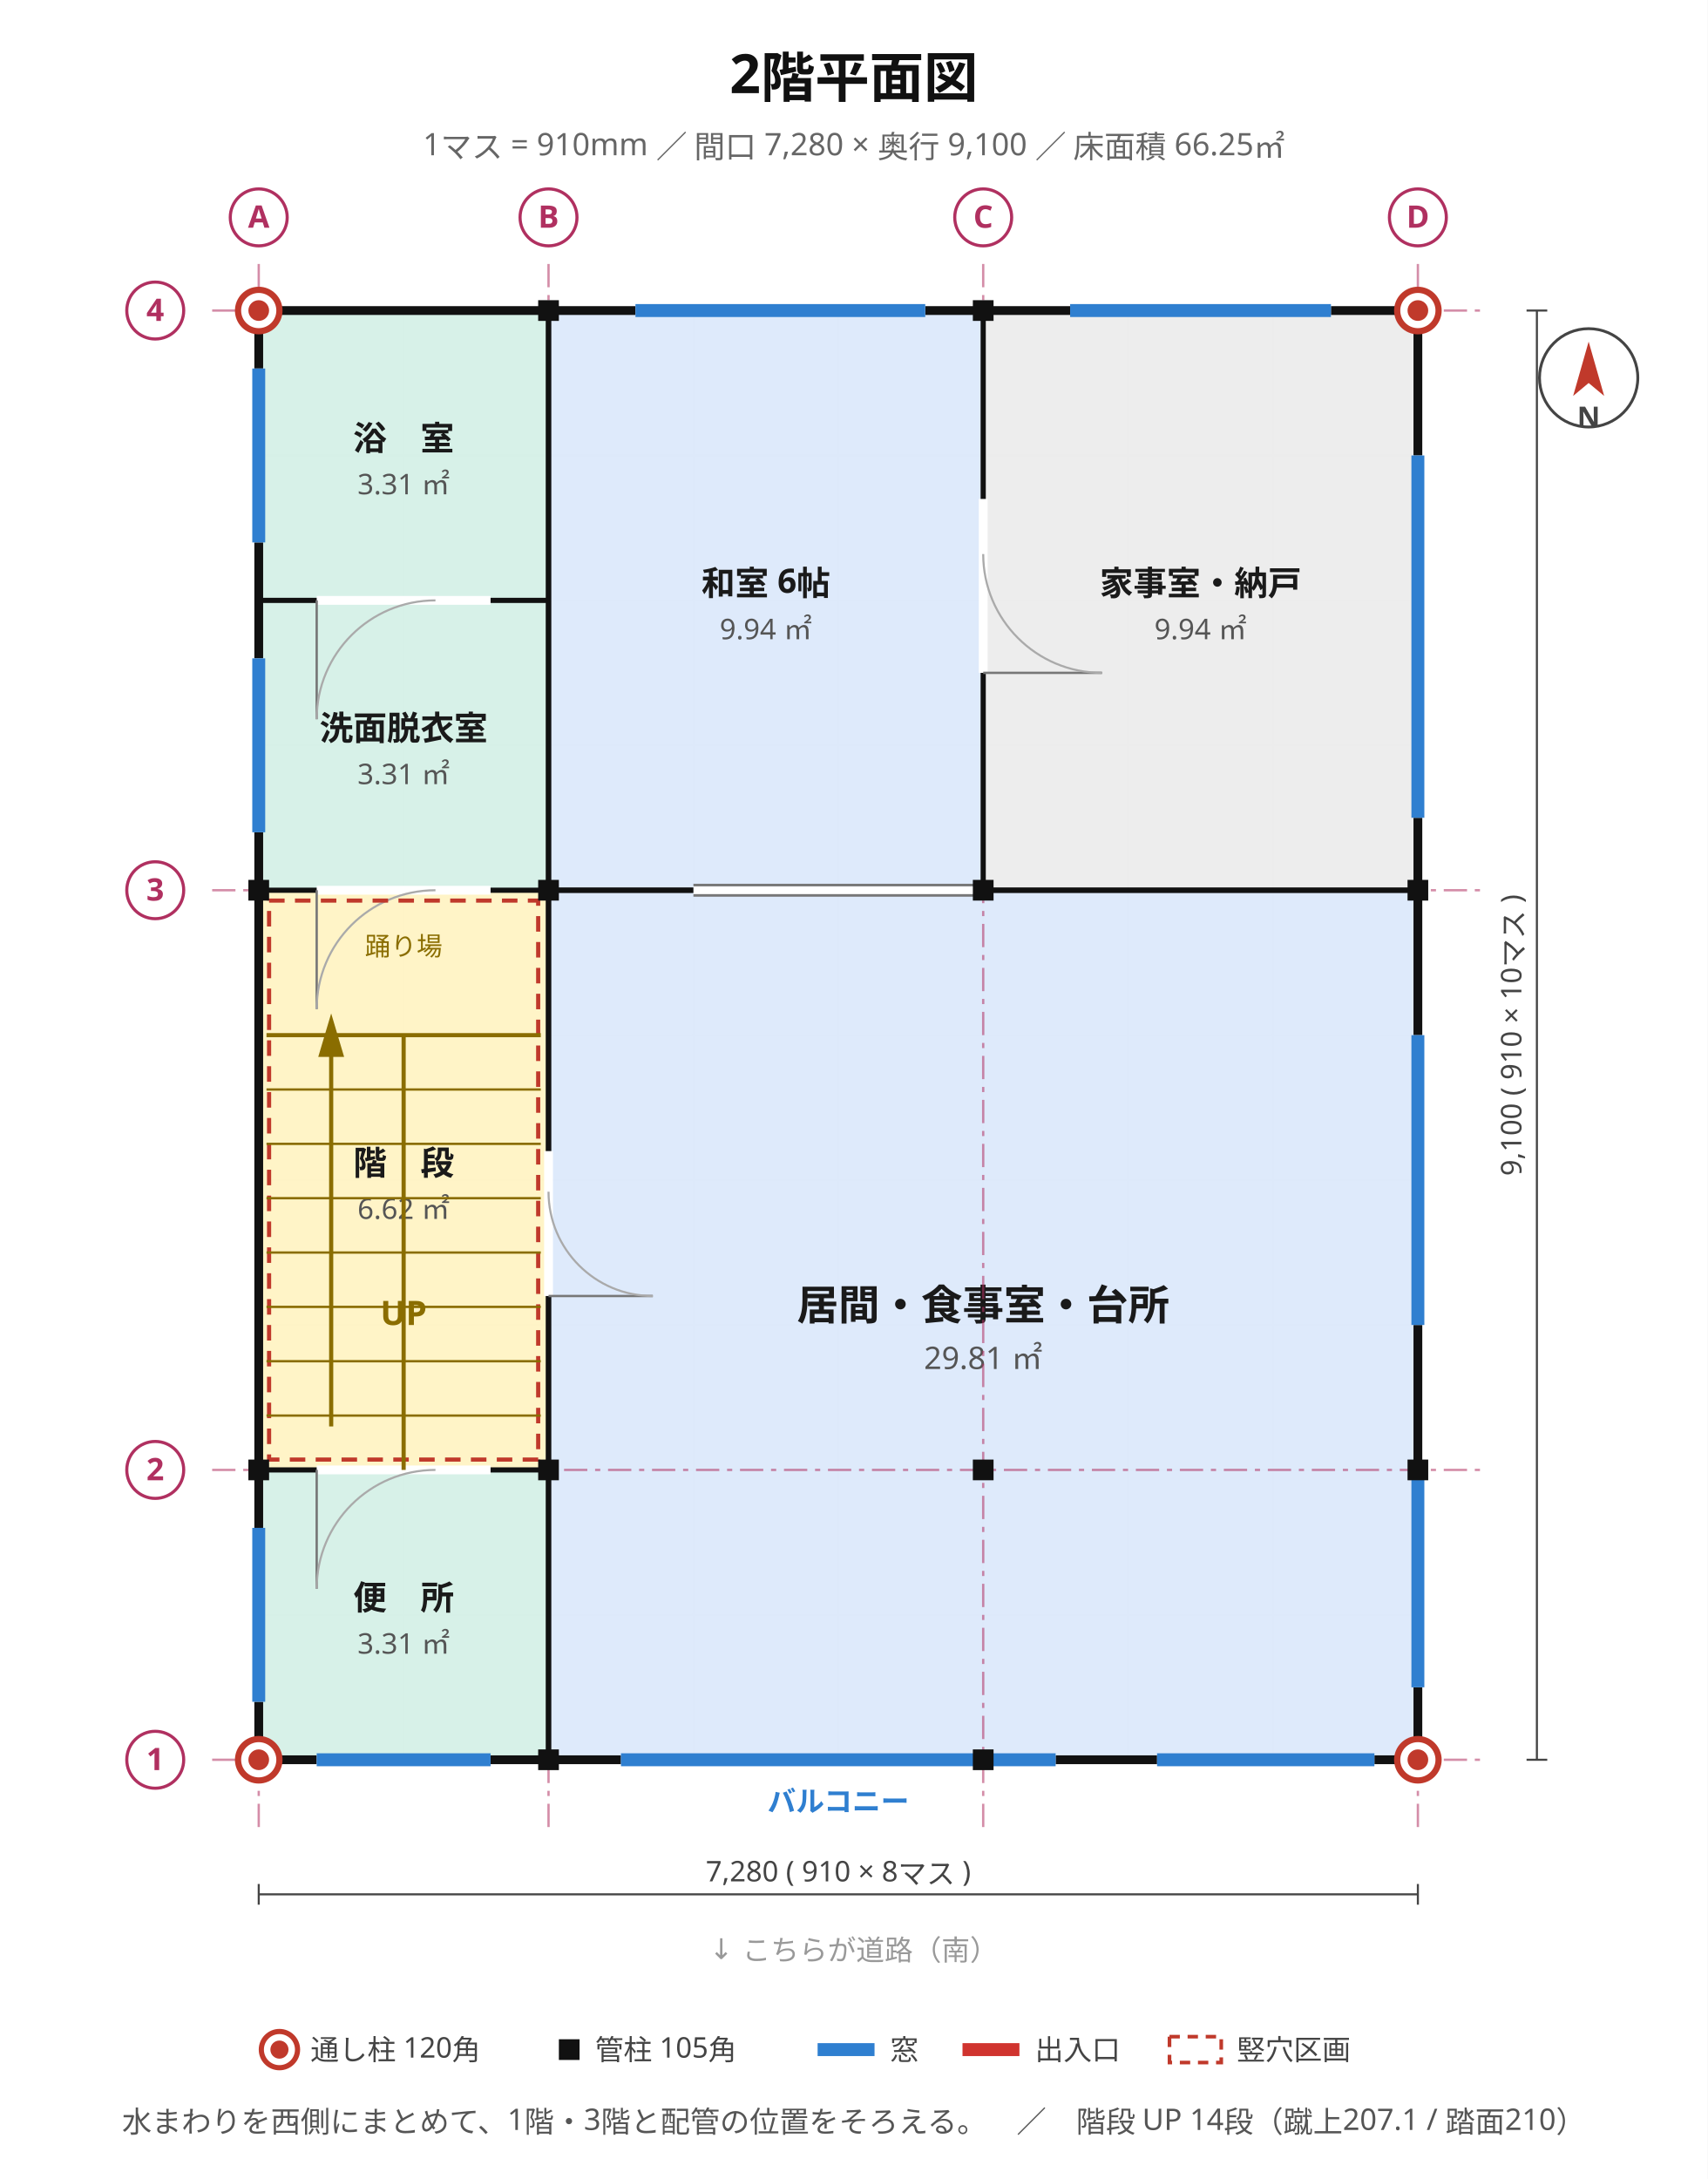
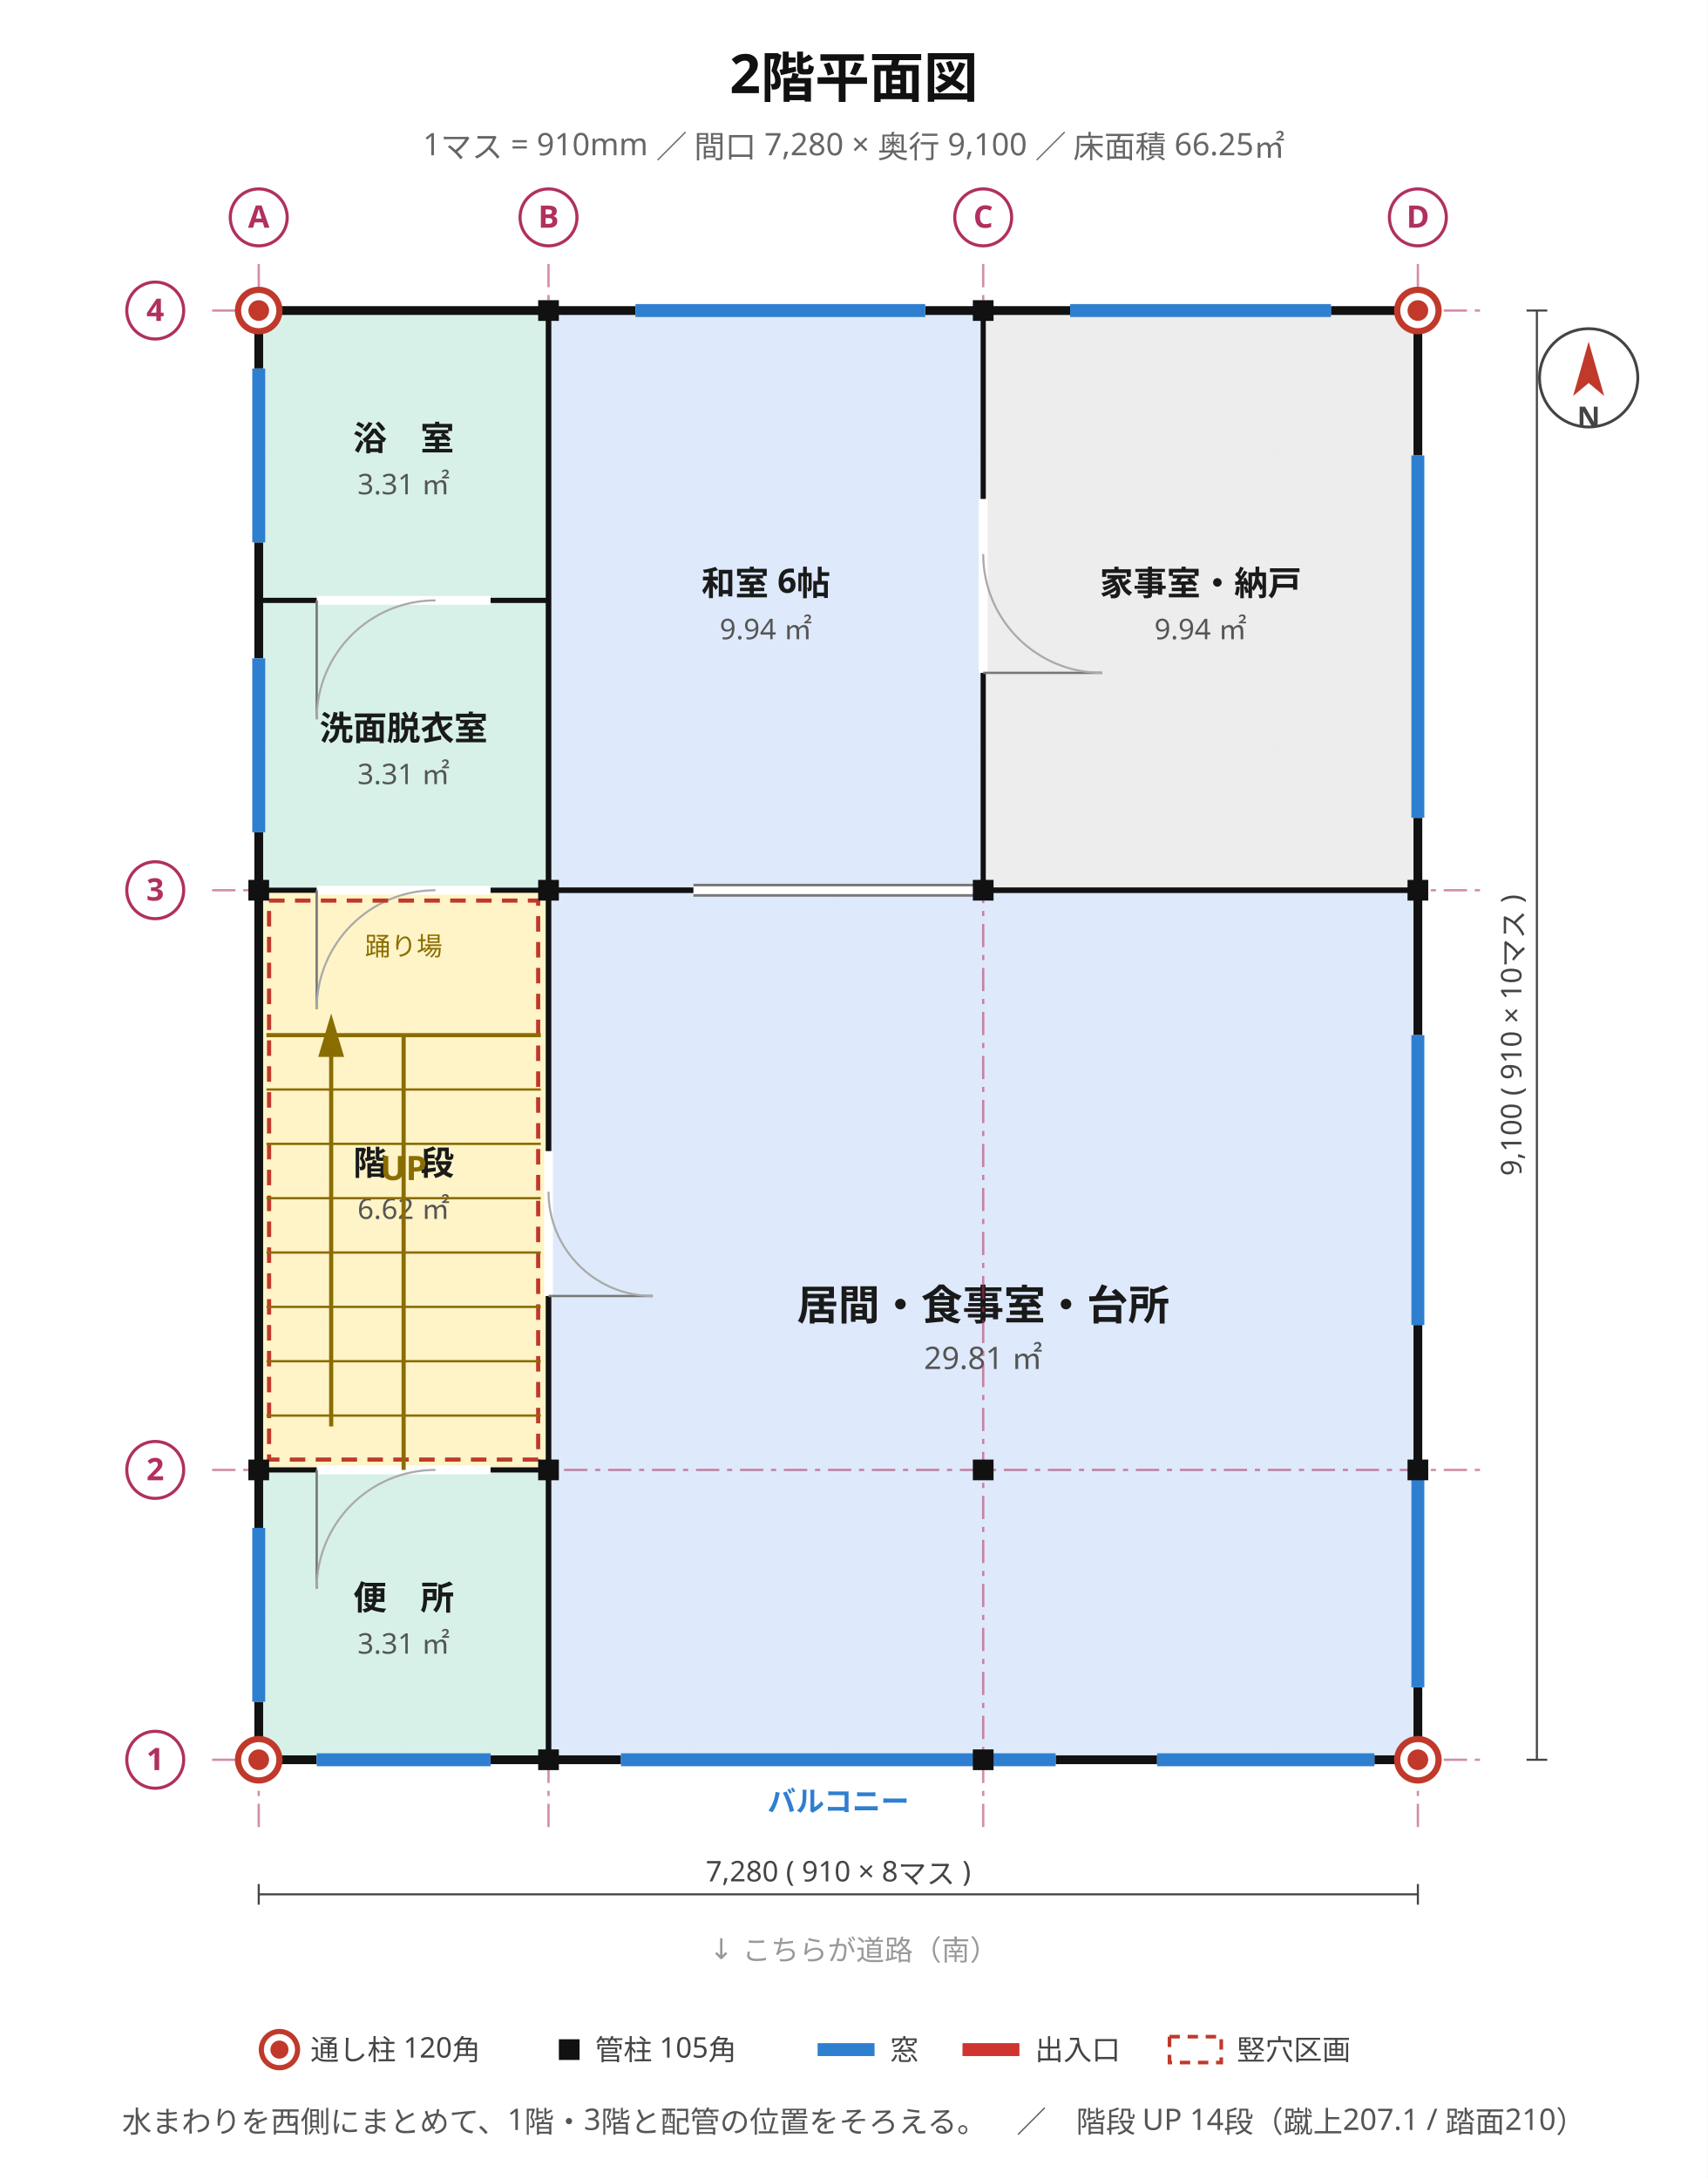
<svg xmlns="http://www.w3.org/2000/svg" viewBox="0 0 660 842" width="660" height="842" font-family="'Hiragino Sans','Hiragino Kaku Gothic ProN','Noto Sans JP','Yu Gothic',Meiryo,'IPAGothic',sans-serif">
  <rect width="660" height="842" fill="#ffffff" />
  <text x="330" y="36" font-size="21" text-anchor="middle" fill="#111" font-weight="700" font-family="'Hiragino Sans','Hiragino Kaku Gothic ProN','Noto Sans JP','Yu Gothic',Meiryo,'IPAGothic',sans-serif">2階平面図</text>
  <text x="330" y="60" font-size="12" text-anchor="middle" fill="#666" font-weight="400" font-family="'Hiragino Sans','Hiragino Kaku Gothic ProN','Noto Sans JP','Yu Gothic',Meiryo,'IPAGothic',sans-serif">1マス = 910mm ／ 間口 7,280 × 奥行 9,100 ／ 床面積 66.25㎡</text>
  <line x1="100" y1="120" x2="100" y2="680" stroke="#e8e8e8" stroke-width="0.7" />
  <line x1="156" y1="120" x2="156" y2="680" stroke="#e8e8e8" stroke-width="0.7" />
  <line x1="212" y1="120" x2="212" y2="680" stroke="#e8e8e8" stroke-width="0.7" />
  <line x1="268" y1="120" x2="268" y2="680" stroke="#e8e8e8" stroke-width="0.7" />
  <line x1="324" y1="120" x2="324" y2="680" stroke="#e8e8e8" stroke-width="0.7" />
  <line x1="380" y1="120" x2="380" y2="680" stroke="#e8e8e8" stroke-width="0.7" />
  <line x1="436" y1="120" x2="436" y2="680" stroke="#e8e8e8" stroke-width="0.7" />
  <line x1="492" y1="120" x2="492" y2="680" stroke="#e8e8e8" stroke-width="0.7" />
  <line x1="548" y1="120" x2="548" y2="680" stroke="#e8e8e8" stroke-width="0.7" />
  <line x1="100" y1="680" x2="548" y2="680" stroke="#e8e8e8" stroke-width="0.7" />
  <line x1="100" y1="624" x2="548" y2="624" stroke="#e8e8e8" stroke-width="0.7" />
  <line x1="100" y1="568" x2="548" y2="568" stroke="#e8e8e8" stroke-width="0.7" />
  <line x1="100" y1="512" x2="548" y2="512" stroke="#e8e8e8" stroke-width="0.7" />
  <line x1="100" y1="456" x2="548" y2="456" stroke="#e8e8e8" stroke-width="0.7" />
  <line x1="100" y1="400" x2="548" y2="400" stroke="#e8e8e8" stroke-width="0.7" />
  <line x1="100" y1="344" x2="548" y2="344" stroke="#e8e8e8" stroke-width="0.7" />
  <line x1="100" y1="288" x2="548" y2="288" stroke="#e8e8e8" stroke-width="0.7" />
  <line x1="100" y1="232" x2="548" y2="232" stroke="#e8e8e8" stroke-width="0.7" />
  <line x1="100" y1="176" x2="548" y2="176" stroke="#e8e8e8" stroke-width="0.7" />
  <line x1="100" y1="120" x2="548" y2="120" stroke="#e8e8e8" stroke-width="0.7" />
  <rect x="100" y="568" width="112" height="112" fill="#d5f0e7" stroke="#2f9077" stroke-width="1.2" opacity="0.95" />
  <text x="156" y="622" font-size="13" text-anchor="middle" fill="#1a1a1a" font-weight="700" font-family="'Hiragino Sans','Hiragino Kaku Gothic ProN','Noto Sans JP','Yu Gothic',Meiryo,'IPAGothic',sans-serif">便　所</text>
  <text x="156" y="639" font-size="11" text-anchor="middle" fill="#555" font-weight="400" font-family="'Hiragino Sans','Hiragino Kaku Gothic ProN','Noto Sans JP','Yu Gothic',Meiryo,'IPAGothic',sans-serif">3.31 ㎡</text>
  <rect x="100" y="344" width="112" height="224" fill="#fff3c4" stroke="#bb9508" stroke-width="1.2" opacity="0.95" />
  <text x="156" y="454" font-size="13" text-anchor="middle" fill="#1a1a1a" font-weight="700" font-family="'Hiragino Sans','Hiragino Kaku Gothic ProN','Noto Sans JP','Yu Gothic',Meiryo,'IPAGothic',sans-serif">階　段</text>
  <text x="156" y="471" font-size="11" text-anchor="middle" fill="#555" font-weight="400" font-family="'Hiragino Sans','Hiragino Kaku Gothic ProN','Noto Sans JP','Yu Gothic',Meiryo,'IPAGothic',sans-serif">6.62 ㎡</text>
  <rect x="100" y="232" width="112" height="112" fill="#d5f0e7" stroke="#2f9077" stroke-width="1.2" opacity="0.95" />
  <text x="156" y="286" font-size="13" text-anchor="middle" fill="#1a1a1a" font-weight="700" font-family="'Hiragino Sans','Hiragino Kaku Gothic ProN','Noto Sans JP','Yu Gothic',Meiryo,'IPAGothic',sans-serif">洗面脱衣室</text>
  <text x="156" y="303" font-size="11" text-anchor="middle" fill="#555" font-weight="400" font-family="'Hiragino Sans','Hiragino Kaku Gothic ProN','Noto Sans JP','Yu Gothic',Meiryo,'IPAGothic',sans-serif">3.31 ㎡</text>
  <rect x="100" y="120" width="112" height="112" fill="#d5f0e7" stroke="#2f9077" stroke-width="1.2" opacity="0.95" />
  <text x="156" y="174" font-size="13" text-anchor="middle" fill="#1a1a1a" font-weight="700" font-family="'Hiragino Sans','Hiragino Kaku Gothic ProN','Noto Sans JP','Yu Gothic',Meiryo,'IPAGothic',sans-serif">浴　室</text>
  <text x="156" y="191" font-size="11" text-anchor="middle" fill="#555" font-weight="400" font-family="'Hiragino Sans','Hiragino Kaku Gothic ProN','Noto Sans JP','Yu Gothic',Meiryo,'IPAGothic',sans-serif">3.31 ㎡</text>
  <rect x="212" y="344" width="336" height="336" fill="#dce9fb" stroke="#4a76b8" stroke-width="1.2" opacity="0.95" />
  <text x="380" y="510" font-size="16" text-anchor="middle" fill="#1a1a1a" font-weight="700" font-family="'Hiragino Sans','Hiragino Kaku Gothic ProN','Noto Sans JP','Yu Gothic',Meiryo,'IPAGothic',sans-serif">居間・食事室・台所</text>
  <text x="380" y="529" font-size="12" text-anchor="middle" fill="#555" font-weight="400" font-family="'Hiragino Sans','Hiragino Kaku Gothic ProN','Noto Sans JP','Yu Gothic',Meiryo,'IPAGothic',sans-serif">29.81 ㎡</text>
  <rect x="212" y="120" width="168" height="224" fill="#dce9fb" stroke="#4a76b8" stroke-width="1.2" opacity="0.95" />
  <text x="296" y="230" font-size="13" text-anchor="middle" fill="#1a1a1a" font-weight="700" font-family="'Hiragino Sans','Hiragino Kaku Gothic ProN','Noto Sans JP','Yu Gothic',Meiryo,'IPAGothic',sans-serif">和室 6帖</text>
  <text x="296" y="247" font-size="11" text-anchor="middle" fill="#555" font-weight="400" font-family="'Hiragino Sans','Hiragino Kaku Gothic ProN','Noto Sans JP','Yu Gothic',Meiryo,'IPAGothic',sans-serif">9.94 ㎡</text>
  <rect x="380" y="120" width="168" height="224" fill="#ececec" stroke="#8a8a8a" stroke-width="1.2" opacity="0.95" />
  <text x="464" y="230" font-size="13" text-anchor="middle" fill="#1a1a1a" font-weight="700" font-family="'Hiragino Sans','Hiragino Kaku Gothic ProN','Noto Sans JP','Yu Gothic',Meiryo,'IPAGothic',sans-serif">家事室・納戸</text>
  <text x="464" y="247" font-size="11" text-anchor="middle" fill="#555" font-weight="400" font-family="'Hiragino Sans','Hiragino Kaku Gothic ProN','Noto Sans JP','Yu Gothic',Meiryo,'IPAGothic',sans-serif">9.94 ㎡</text>
  <line x1="100" y1="102" x2="100" y2="706" stroke="#b03060" stroke-width="0.9" stroke-dasharray="9 3 2 3" opacity="0.55" />
  <line x1="212" y1="102" x2="212" y2="706" stroke="#b03060" stroke-width="0.9" stroke-dasharray="9 3 2 3" opacity="0.55" />
  <line x1="380" y1="102" x2="380" y2="706" stroke="#b03060" stroke-width="0.9" stroke-dasharray="9 3 2 3" opacity="0.55" />
  <line x1="548" y1="102" x2="548" y2="706" stroke="#b03060" stroke-width="0.9" stroke-dasharray="9 3 2 3" opacity="0.55" />
  <line x1="82" y1="680" x2="574" y2="680" stroke="#b03060" stroke-width="0.9" stroke-dasharray="9 3 2 3" opacity="0.55" />
  <line x1="82" y1="568" x2="574" y2="568" stroke="#b03060" stroke-width="0.9" stroke-dasharray="9 3 2 3" opacity="0.55" />
  <line x1="82" y1="344" x2="574" y2="344" stroke="#b03060" stroke-width="0.9" stroke-dasharray="9 3 2 3" opacity="0.55" />
  <line x1="82" y1="120" x2="574" y2="120" stroke="#b03060" stroke-width="0.9" stroke-dasharray="9 3 2 3" opacity="0.55" />
  <rect x="100" y="120" width="448" height="560" stroke="#111" stroke-width="3.4" fill="none" />
  <line x1="240" y1="680" x2="408" y2="680" stroke="#ffffff" stroke-width="4.2" />
  <line x1="240" y1="680" x2="408" y2="680" stroke="#2f7fd0" stroke-width="5.0" />
  <text x="324" y="700" font-size="11" text-anchor="middle" fill="#2f7fd0" font-weight="700" font-family="'Hiragino Sans','Hiragino Kaku Gothic ProN','Noto Sans JP','Yu Gothic',Meiryo,'IPAGothic',sans-serif">バルコニー</text>
  <line x1="447.2" y1="680" x2="531.2" y2="680" stroke="#ffffff" stroke-width="4.2" />
  <line x1="447.2" y1="680" x2="531.2" y2="680" stroke="#2f7fd0" stroke-width="5.0" />
  <line x1="122.4" y1="680" x2="189.6" y2="680" stroke="#ffffff" stroke-width="4.2" />
  <line x1="122.4" y1="680" x2="189.6" y2="680" stroke="#2f7fd0" stroke-width="5.0" />
  <line x1="548" y1="652" x2="548" y2="568" stroke="#ffffff" stroke-width="4.2" />
  <line x1="548" y1="652" x2="548" y2="568" stroke="#2f7fd0" stroke-width="5.0" />
  <line x1="548" y1="512" x2="548" y2="400" stroke="#ffffff" stroke-width="4.2" />
  <line x1="548" y1="512" x2="548" y2="400" stroke="#2f7fd0" stroke-width="5.0" />
  <line x1="548" y1="316" x2="548" y2="176" stroke="#ffffff" stroke-width="4.2" />
  <line x1="548" y1="316" x2="548" y2="176" stroke="#2f7fd0" stroke-width="5.0" />
  <line x1="245.6" y1="120" x2="357.6" y2="120" stroke="#ffffff" stroke-width="4.2" />
  <line x1="245.6" y1="120" x2="357.6" y2="120" stroke="#2f7fd0" stroke-width="5.0" />
  <line x1="413.6" y1="120" x2="514.4" y2="120" stroke="#ffffff" stroke-width="4.2" />
  <line x1="413.6" y1="120" x2="514.4" y2="120" stroke="#2f7fd0" stroke-width="5.0" />
  <line x1="100" y1="657.6" x2="100" y2="590.4" stroke="#ffffff" stroke-width="4.2" />
  <line x1="100" y1="657.6" x2="100" y2="590.4" stroke="#2f7fd0" stroke-width="5.0" />
  <line x1="100" y1="321.6" x2="100" y2="254.4" stroke="#ffffff" stroke-width="4.2" />
  <line x1="100" y1="321.6" x2="100" y2="254.4" stroke="#2f7fd0" stroke-width="5.0" />
  <line x1="100" y1="209.6" x2="100" y2="142.4" stroke="#ffffff" stroke-width="4.2" />
  <line x1="100" y1="209.6" x2="100" y2="142.4" stroke="#2f7fd0" stroke-width="5.0" />
+   <line x1="100" y1="568" x2="212" y2="568" stroke="#111" stroke-width="2.0" />
+   <line x1="212" y1="344" x2="380" y2="344" stroke="#111" stroke-width="2.0" />
  <line x1="212" y1="344" x2="548" y2="344" stroke="#111" stroke-width="2.0" />
-   <line x1="212" y1="344" x2="380" y2="344" stroke="#111" stroke-width="2.0" />
-   <line x1="100" y1="568" x2="212" y2="568" stroke="#111" stroke-width="2.0" />
  <line x1="212" y1="344" x2="212" y2="232" stroke="#111" stroke-width="2.0" />
+   <line x1="380" y1="344" x2="380" y2="120" stroke="#111" stroke-width="2.0" />
  <line x1="212" y1="344" x2="212" y2="120" stroke="#111" stroke-width="2.0" />
  <line x1="212" y1="680" x2="212" y2="344" stroke="#111" stroke-width="2.0" />
+   <line x1="212" y1="232" x2="212" y2="120" stroke="#111" stroke-width="2.0" />
  <line x1="212" y1="568" x2="212" y2="344" stroke="#111" stroke-width="2.0" />
  <line x1="380" y1="344" x2="548" y2="344" stroke="#111" stroke-width="2.0" />
-   <line x1="212" y1="232" x2="212" y2="120" stroke="#111" stroke-width="2.0" />
  <line x1="100" y1="232" x2="212" y2="232" stroke="#111" stroke-width="2.0" />
-   <line x1="380" y1="344" x2="380" y2="120" stroke="#111" stroke-width="2.0" />
+   <line x1="100" y1="344" x2="212" y2="344" stroke="#111" stroke-width="2.0" />
  <line x1="212" y1="680" x2="212" y2="568" stroke="#111" stroke-width="2.0" />
-   <line x1="100" y1="344" x2="212" y2="344" stroke="#111" stroke-width="2.0" />
  <line x1="122.4" y1="568" x2="189.6" y2="568" stroke="#ffffff" stroke-width="3.4" />
  <line x1="122.4" y1="568" x2="122.4" y2="613.92" stroke="#777" stroke-width="0.9" />
  <path d="M 122.4 613.9 A 45.9 45.9 0 0 1 168.3 568.0" stroke="#aaa" stroke-width="0.8" fill="none" />
  <line x1="212" y1="500.8" x2="212" y2="444.8" stroke="#ffffff" stroke-width="3.4" />
  <line x1="212" y1="500.8" x2="252.32" y2="500.8" stroke="#777" stroke-width="0.9" />
  <path d="M 252.3 500.8 A 40.3 40.3 0 0 1 212.0 460.5" stroke="#aaa" stroke-width="0.8" fill="none" />
  <line x1="122.4" y1="344" x2="189.6" y2="344" stroke="#ffffff" stroke-width="3.4" />
  <line x1="122.4" y1="344" x2="122.4" y2="389.92" stroke="#777" stroke-width="0.9" />
  <path d="M 122.4 389.9 A 45.9 45.9 0 0 1 168.3 344.0" stroke="#aaa" stroke-width="0.8" fill="none" />
  <line x1="122.4" y1="232" x2="189.6" y2="232" stroke="#ffffff" stroke-width="3.4" />
  <line x1="122.4" y1="232" x2="122.4" y2="277.92" stroke="#777" stroke-width="0.9" />
  <path d="M 122.4 277.9 A 45.9 45.9 0 0 1 168.3 232.0" stroke="#aaa" stroke-width="0.8" fill="none" />
  <line x1="268" y1="344" x2="380" y2="344" stroke="#ffffff" stroke-width="3.4" />
  <line x1="268" y1="342" x2="380" y2="342" stroke="#777" stroke-width="1.0" />
  <line x1="268" y1="346" x2="380" y2="346" stroke="#777" stroke-width="1.0" />
  <line x1="380" y1="260" x2="380" y2="192.8" stroke="#ffffff" stroke-width="3.4" />
  <line x1="380" y1="260" x2="425.92" y2="260" stroke="#777" stroke-width="0.9" />
  <path d="M 425.9 260.0 A 45.9 45.9 0 0 1 380.0 214.1" stroke="#aaa" stroke-width="0.8" fill="none" />
  <rect x="104" y="348" width="104" height="216" fill="none" stroke="#c0392b" stroke-width="1.6" stroke-dasharray="6 4" />
  <line x1="156" y1="568" x2="156" y2="400" stroke="#8a6d00" stroke-width="1.6" />
  <line x1="103" y1="547" x2="156" y2="547" stroke="#8a6d00" stroke-width="0.9" />
  <line x1="156" y1="547" x2="209" y2="547" stroke="#8a6d00" stroke-width="0.9" />
  <line x1="103" y1="526" x2="156" y2="526" stroke="#8a6d00" stroke-width="0.9" />
  <line x1="156" y1="526" x2="209" y2="526" stroke="#8a6d00" stroke-width="0.9" />
  <line x1="103" y1="505" x2="156" y2="505" stroke="#8a6d00" stroke-width="0.9" />
  <line x1="156" y1="505" x2="209" y2="505" stroke="#8a6d00" stroke-width="0.9" />
  <line x1="103" y1="484" x2="156" y2="484" stroke="#8a6d00" stroke-width="0.9" />
  <line x1="156" y1="484" x2="209" y2="484" stroke="#8a6d00" stroke-width="0.9" />
  <line x1="103" y1="463" x2="156" y2="463" stroke="#8a6d00" stroke-width="0.9" />
  <line x1="156" y1="463" x2="209" y2="463" stroke="#8a6d00" stroke-width="0.9" />
  <line x1="103" y1="442" x2="156" y2="442" stroke="#8a6d00" stroke-width="0.9" />
  <line x1="156" y1="442" x2="209" y2="442" stroke="#8a6d00" stroke-width="0.9" />
  <line x1="103" y1="421" x2="156" y2="421" stroke="#8a6d00" stroke-width="0.9" />
  <line x1="156" y1="421" x2="209" y2="421" stroke="#8a6d00" stroke-width="0.9" />
  <line x1="103" y1="400" x2="209" y2="400" stroke="#8a6d00" stroke-width="1.6" />
  <text x="156" y="369.2" font-size="10" text-anchor="middle" fill="#8a6d00" font-weight="400" font-family="'Hiragino Sans','Hiragino Kaku Gothic ProN','Noto Sans JP','Yu Gothic',Meiryo,'IPAGothic',sans-serif">踊り場</text>
  <line x1="128" y1="551.2" x2="128" y2="405.6" stroke="#8a6d00" stroke-width="1.6" />
  <polygon points="128,391.6 123,408.4 133,408.4" fill="#8a6d00" />
-   <text x="156" y="512" font-size="13" text-anchor="middle" fill="#8a6d00" font-weight="700" font-family="'Hiragino Sans','Hiragino Kaku Gothic ProN','Noto Sans JP','Yu Gothic',Meiryo,'IPAGothic',sans-serif">UP</text>
+   <text x="156" y="456" font-size="13" text-anchor="middle" fill="#8a6d00" font-weight="700" font-family="'Hiragino Sans','Hiragino Kaku Gothic ProN','Noto Sans JP','Yu Gothic',Meiryo,'IPAGothic',sans-serif">UP</text>
  <rect x="208" y="676" width="8" height="8" fill="#111" />
  <rect x="376" y="676" width="8" height="8" fill="#111" />
  <rect x="96" y="564" width="8" height="8" fill="#111" />
  <rect x="544" y="564" width="8" height="8" fill="#111" />
  <rect x="96" y="340" width="8" height="8" fill="#111" />
  <rect x="544" y="340" width="8" height="8" fill="#111" />
  <rect x="208" y="116" width="8" height="8" fill="#111" />
  <rect x="376" y="116" width="8" height="8" fill="#111" />
  <rect x="208" y="564" width="8" height="8" fill="#111" />
  <rect x="376" y="564" width="8" height="8" fill="#111" />
  <rect x="208" y="340" width="8" height="8" fill="#111" />
  <rect x="376" y="340" width="8" height="8" fill="#111" />
  <circle cx="100" cy="680" r="8" fill="#ffffff" stroke="#c0392b" stroke-width="2.4" />
  <circle cx="100" cy="680" r="4" fill="#c0392b" />
  <circle cx="548" cy="680" r="8" fill="#ffffff" stroke="#c0392b" stroke-width="2.4" />
  <circle cx="548" cy="680" r="4" fill="#c0392b" />
  <circle cx="100" cy="120" r="8" fill="#ffffff" stroke="#c0392b" stroke-width="2.4" />
  <circle cx="100" cy="120" r="4" fill="#c0392b" />
  <circle cx="548" cy="120" r="8" fill="#ffffff" stroke="#c0392b" stroke-width="2.4" />
  <circle cx="548" cy="120" r="4" fill="#c0392b" />
  <circle cx="100" cy="84" r="11" fill="#ffffff" stroke="#b03060" stroke-width="1.2" />
  <text x="100" y="88" font-size="12" text-anchor="middle" fill="#b03060" font-weight="700" font-family="'Hiragino Sans','Hiragino Kaku Gothic ProN','Noto Sans JP','Yu Gothic',Meiryo,'IPAGothic',sans-serif">A</text>
  <circle cx="212" cy="84" r="11" fill="#ffffff" stroke="#b03060" stroke-width="1.2" />
  <text x="212" y="88" font-size="12" text-anchor="middle" fill="#b03060" font-weight="700" font-family="'Hiragino Sans','Hiragino Kaku Gothic ProN','Noto Sans JP','Yu Gothic',Meiryo,'IPAGothic',sans-serif">B</text>
  <circle cx="380" cy="84" r="11" fill="#ffffff" stroke="#b03060" stroke-width="1.2" />
  <text x="380" y="88" font-size="12" text-anchor="middle" fill="#b03060" font-weight="700" font-family="'Hiragino Sans','Hiragino Kaku Gothic ProN','Noto Sans JP','Yu Gothic',Meiryo,'IPAGothic',sans-serif">C</text>
  <circle cx="548" cy="84" r="11" fill="#ffffff" stroke="#b03060" stroke-width="1.2" />
  <text x="548" y="88" font-size="12" text-anchor="middle" fill="#b03060" font-weight="700" font-family="'Hiragino Sans','Hiragino Kaku Gothic ProN','Noto Sans JP','Yu Gothic',Meiryo,'IPAGothic',sans-serif">D</text>
  <circle cx="60" cy="680" r="11" fill="#ffffff" stroke="#b03060" stroke-width="1.2" />
  <text x="60" y="684" font-size="12" text-anchor="middle" fill="#b03060" font-weight="700" font-family="'Hiragino Sans','Hiragino Kaku Gothic ProN','Noto Sans JP','Yu Gothic',Meiryo,'IPAGothic',sans-serif">1</text>
  <circle cx="60" cy="568" r="11" fill="#ffffff" stroke="#b03060" stroke-width="1.2" />
  <text x="60" y="572" font-size="12" text-anchor="middle" fill="#b03060" font-weight="700" font-family="'Hiragino Sans','Hiragino Kaku Gothic ProN','Noto Sans JP','Yu Gothic',Meiryo,'IPAGothic',sans-serif">2</text>
  <circle cx="60" cy="344" r="11" fill="#ffffff" stroke="#b03060" stroke-width="1.2" />
  <text x="60" y="348" font-size="12" text-anchor="middle" fill="#b03060" font-weight="700" font-family="'Hiragino Sans','Hiragino Kaku Gothic ProN','Noto Sans JP','Yu Gothic',Meiryo,'IPAGothic',sans-serif">3</text>
  <circle cx="60" cy="120" r="11" fill="#ffffff" stroke="#b03060" stroke-width="1.2" />
  <text x="60" y="124" font-size="12" text-anchor="middle" fill="#b03060" font-weight="700" font-family="'Hiragino Sans','Hiragino Kaku Gothic ProN','Noto Sans JP','Yu Gothic',Meiryo,'IPAGothic',sans-serif">4</text>
  <line x1="100" y1="732" x2="548" y2="732" stroke="#444" stroke-width="0.8" />
  <line x1="100" y1="728" x2="100" y2="736" stroke="#444" stroke-width="0.8" />
  <line x1="548" y1="728" x2="548" y2="736" stroke="#444" stroke-width="0.8" />
  <text x="324" y="727" font-size="11" text-anchor="middle" fill="#444" font-weight="400" font-family="'Hiragino Sans','Hiragino Kaku Gothic ProN','Noto Sans JP','Yu Gothic',Meiryo,'IPAGothic',sans-serif">7,280  ( 910 × 8マス )</text>
  <line x1="594" y1="680" x2="594" y2="120" stroke="#444" stroke-width="0.8" />
  <line x1="590" y1="680" x2="598" y2="680" stroke="#444" stroke-width="0.8" />
  <line x1="590" y1="120" x2="598" y2="120" stroke="#444" stroke-width="0.8" />
  <g transform="translate(588,400) rotate(-90)">
    <text x="0" y="0" font-size="11" text-anchor="middle" fill="#444" font-weight="400" font-family="'Hiragino Sans','Hiragino Kaku Gothic ProN','Noto Sans JP','Yu Gothic',Meiryo,'IPAGothic',sans-serif">9,100  ( 910 × 10マス )</text>
  </g>
  <circle cx="614" cy="146" r="19" fill="#ffffff" stroke="#444" stroke-width="1.1" />
  <polygon points="614,132 608,153 614,148 620,153" fill="#c0392b" />
  <text x="614" y="165" font-size="11" text-anchor="middle" fill="#444" font-weight="700" font-family="'Hiragino Sans','Hiragino Kaku Gothic ProN','Noto Sans JP','Yu Gothic',Meiryo,'IPAGothic',sans-serif">N</text>
  <text x="330" y="757" font-size="11" text-anchor="middle" fill="#999" font-weight="400" font-family="'Hiragino Sans','Hiragino Kaku Gothic ProN','Noto Sans JP','Yu Gothic',Meiryo,'IPAGothic',sans-serif">↓ こちらが道路（南）</text>
  <circle cx="108" cy="792" r="7" fill="#ffffff" stroke="#c0392b" stroke-width="2.0" />
  <circle cx="108" cy="792" r="3.5" fill="#c0392b" />
  <text x="120" y="796" font-size="11" text-anchor="start" fill="#444" font-weight="400" font-family="'Hiragino Sans','Hiragino Kaku Gothic ProN','Noto Sans JP','Yu Gothic',Meiryo,'IPAGothic',sans-serif">通し柱 120角</text>
  <rect x="216" y="788" width="8" height="8" fill="#111" />
  <text x="230" y="796" font-size="11" text-anchor="start" fill="#444" font-weight="400" font-family="'Hiragino Sans','Hiragino Kaku Gothic ProN','Noto Sans JP','Yu Gothic',Meiryo,'IPAGothic',sans-serif">管柱 105角</text>
  <line x1="316" y1="792" x2="338" y2="792" stroke="#2f7fd0" stroke-width="5" />
  <text x="344" y="796" font-size="11" text-anchor="start" fill="#444" font-weight="400" font-family="'Hiragino Sans','Hiragino Kaku Gothic ProN','Noto Sans JP','Yu Gothic',Meiryo,'IPAGothic',sans-serif">窓</text>
  <line x1="372" y1="792" x2="394" y2="792" stroke="#d0342f" stroke-width="5" />
  <text x="400" y="796" font-size="11" text-anchor="start" fill="#444" font-weight="400" font-family="'Hiragino Sans','Hiragino Kaku Gothic ProN','Noto Sans JP','Yu Gothic',Meiryo,'IPAGothic',sans-serif">出入口</text>
  <rect x="452" y="787" width="20" height="10" fill="none" stroke="#c0392b" stroke-width="1.4" stroke-dasharray="4 3" />
  <text x="478" y="796" font-size="11" text-anchor="start" fill="#444" font-weight="400" font-family="'Hiragino Sans','Hiragino Kaku Gothic ProN','Noto Sans JP','Yu Gothic',Meiryo,'IPAGothic',sans-serif">竪穴区画</text>
  <text x="330" y="824" font-size="11.5" text-anchor="middle" fill="#555" font-weight="400" font-family="'Hiragino Sans','Hiragino Kaku Gothic ProN','Noto Sans JP','Yu Gothic',Meiryo,'IPAGothic',sans-serif">水まわりを西側にまとめて、1階・3階と配管の位置をそろえる。　／　階段 UP 14段（蹴上207.1 / 踏面210）</text>
</svg>
